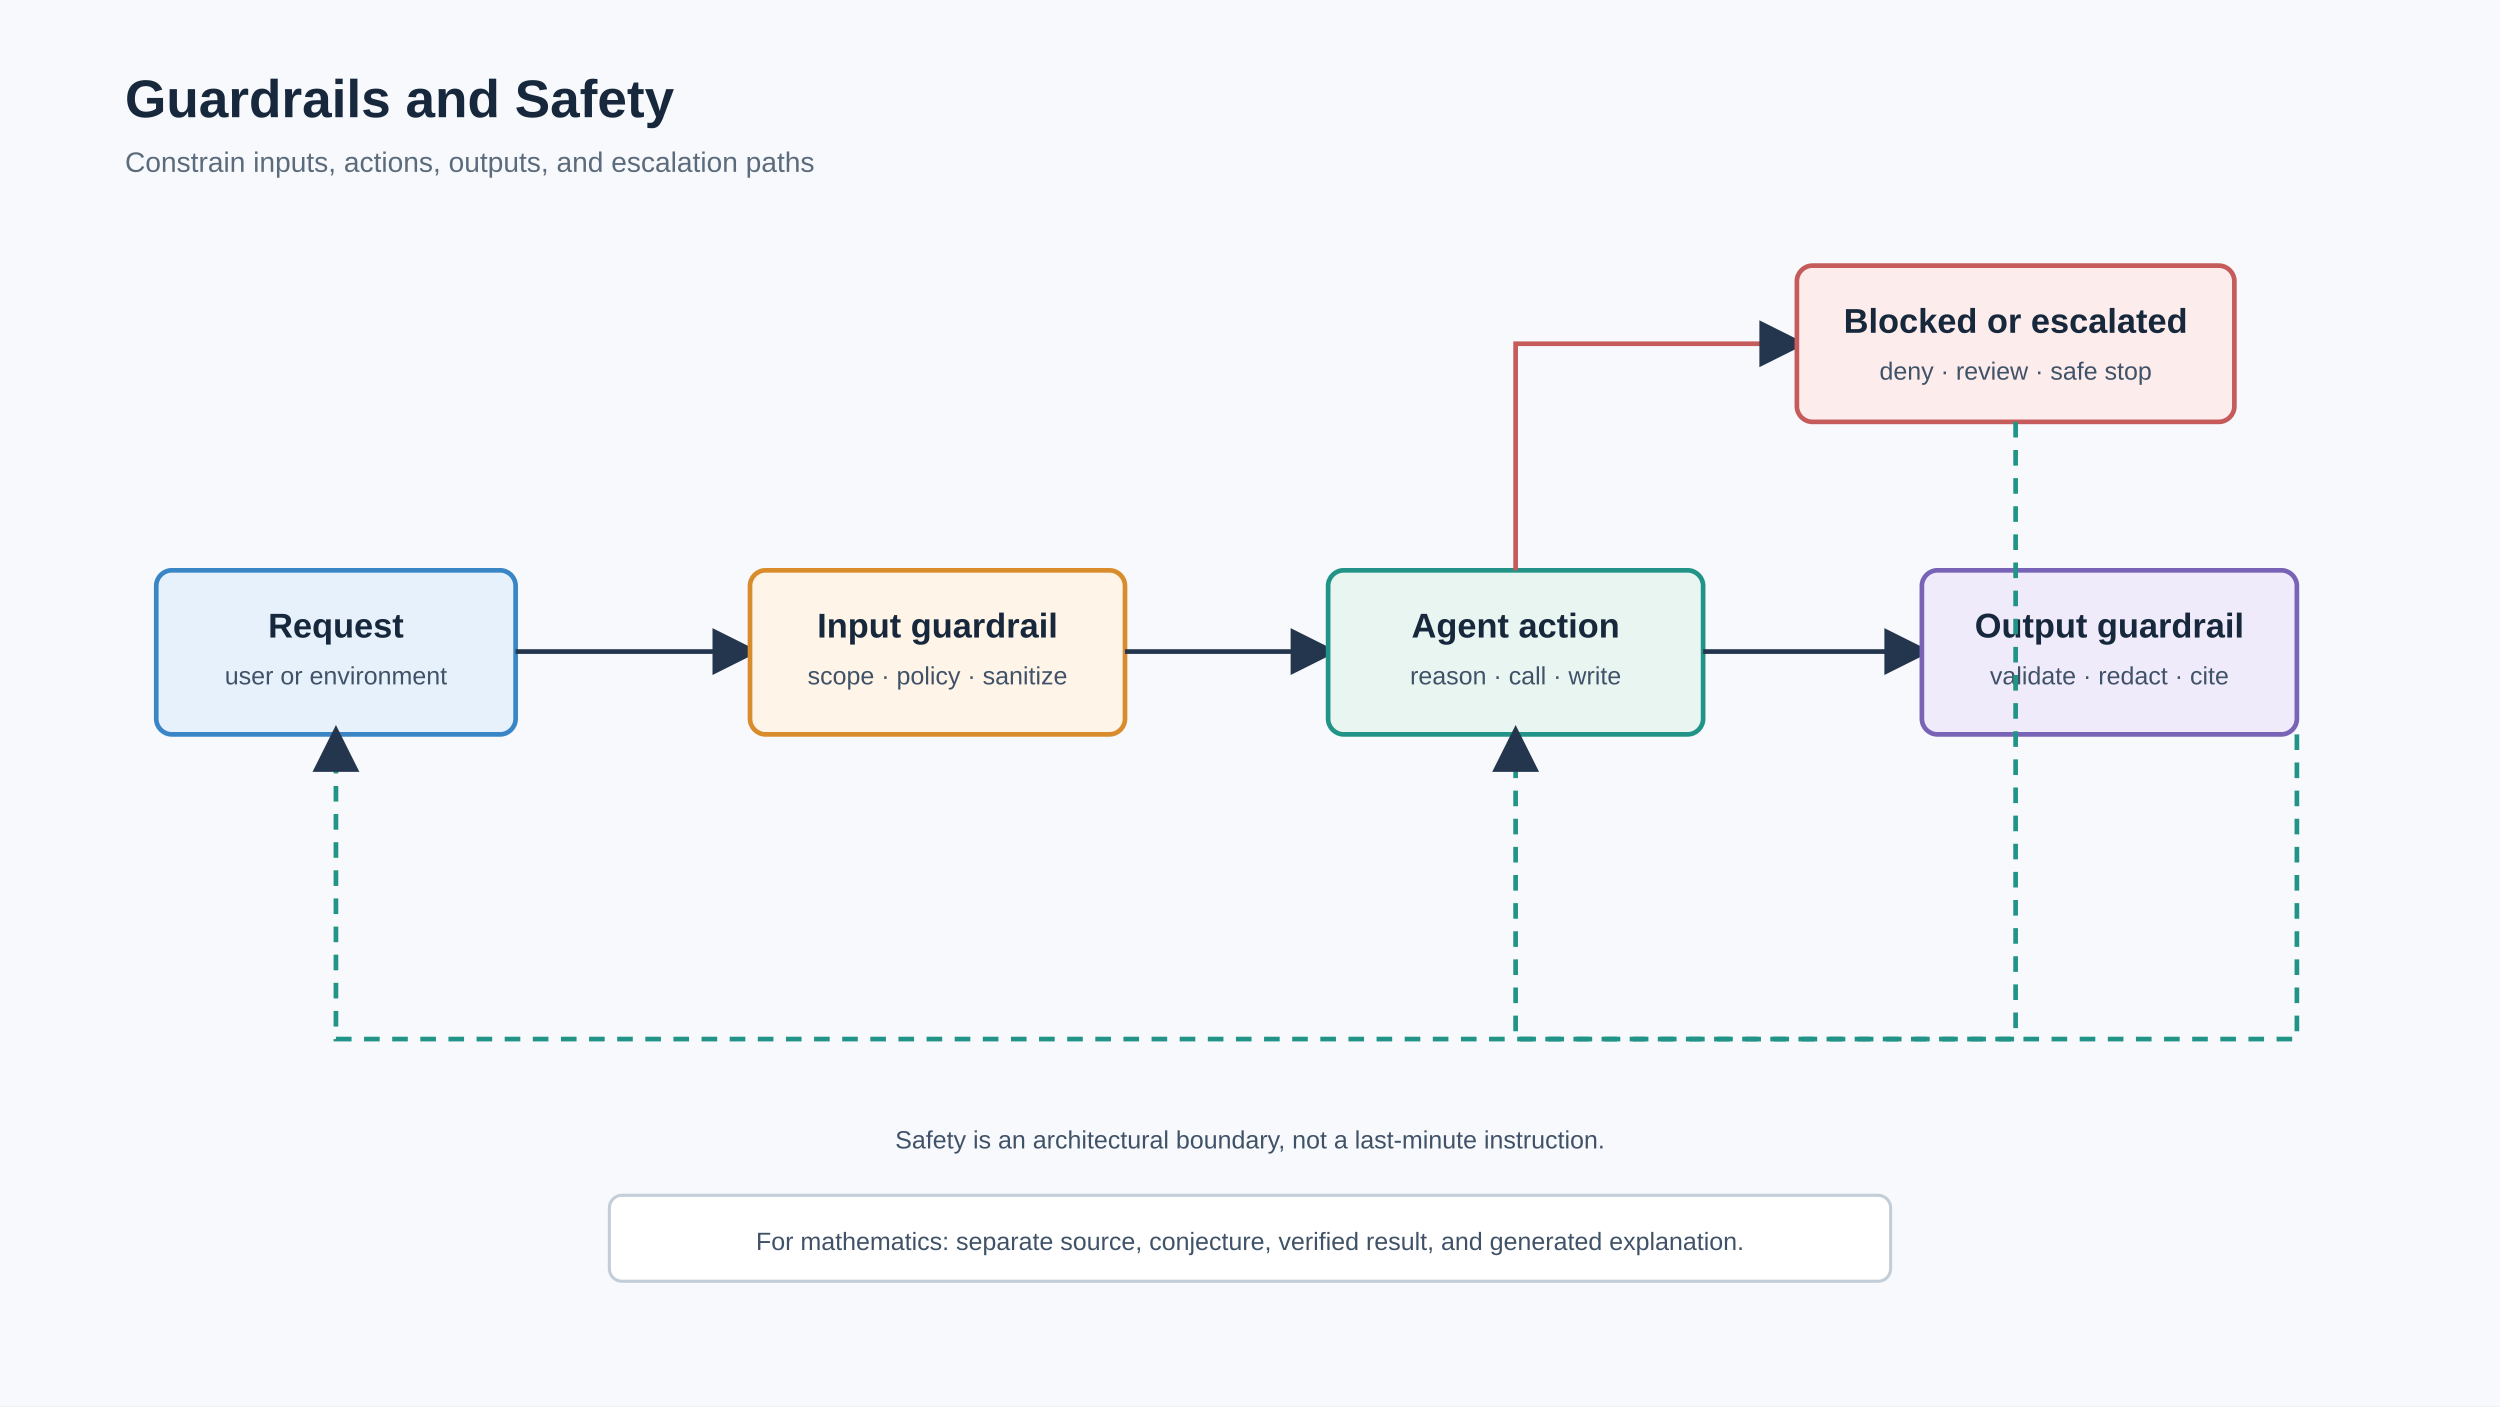
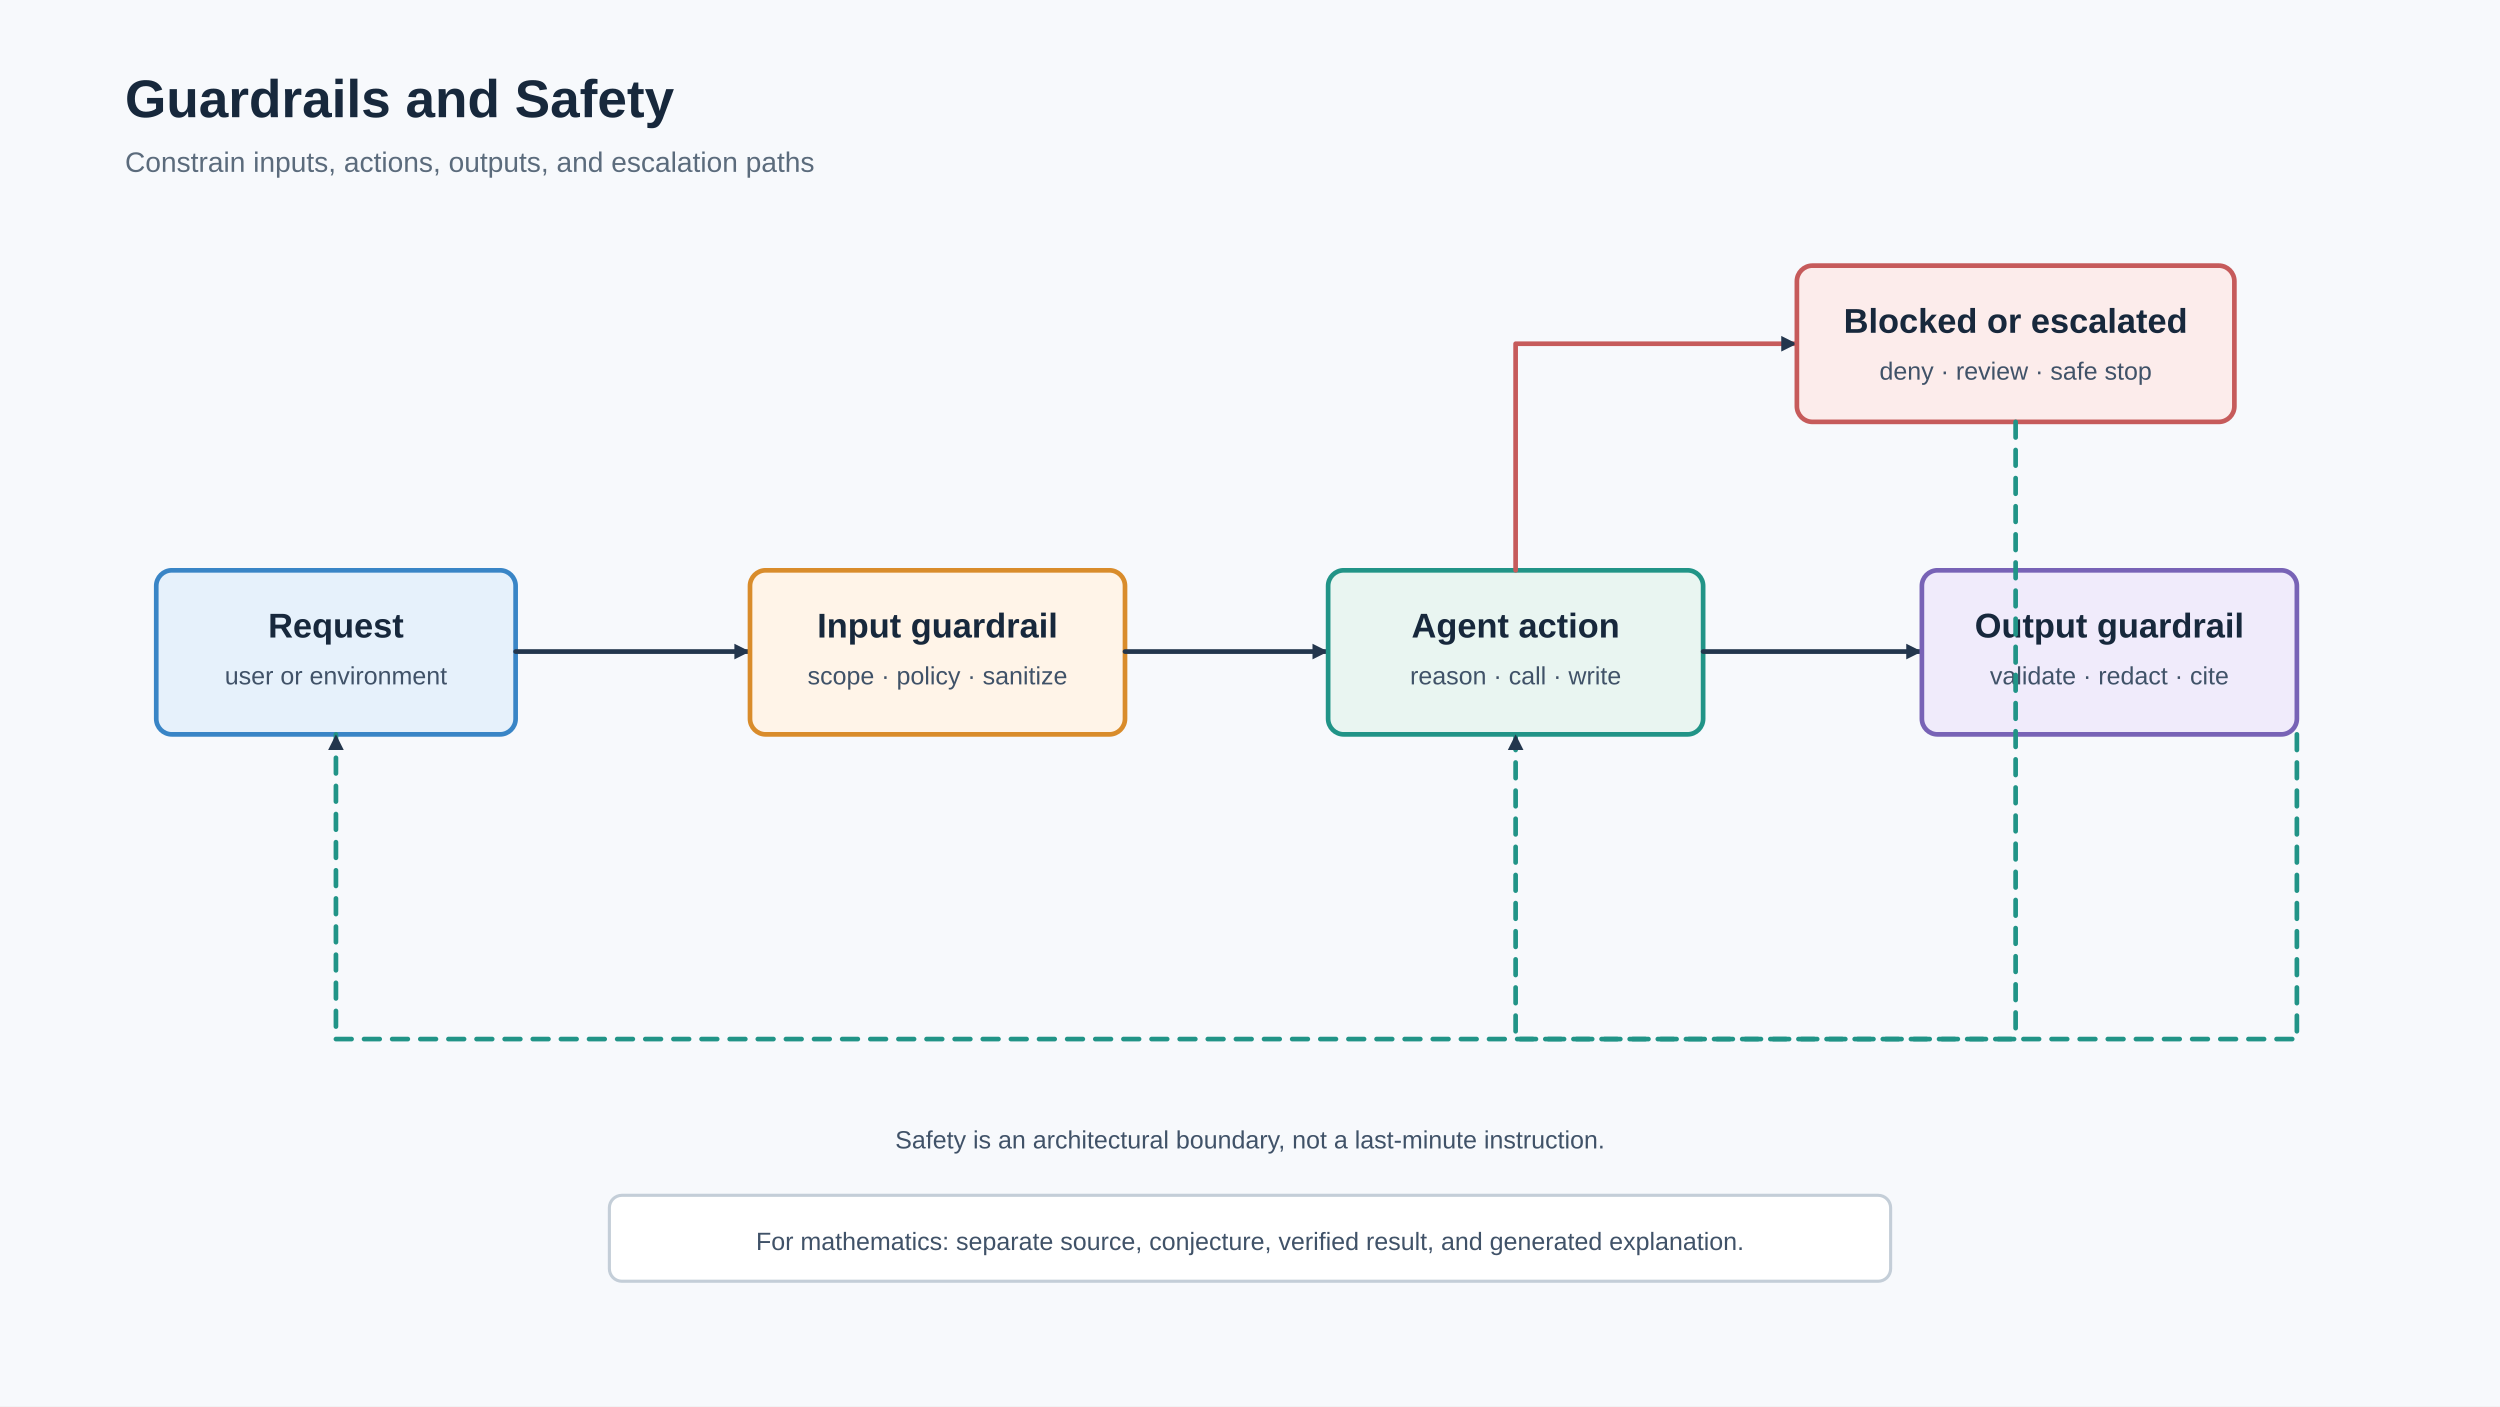
<svg xmlns="http://www.w3.org/2000/svg" width="1600" height="900" viewBox="0 0 1600 900">
  <defs>
-     <marker id="a" markerWidth="10" markerHeight="10" refX="8" refY="5" orient="auto">
+     <marker id="a" markerWidth="10" markerHeight="10" markerUnits="userSpaceOnUse" refX="10" refY="5" orient="auto">
      <path d="M0 0L10 5 0 10Z" fill="#23364d" />
    </marker>
-     <style>.t{font:700 34px Arial;fill:#17283c}.u{font:400 18px Arial;fill:#5b6b7c}.h{font:700 22px Arial;fill:#17283c}.s{font:400 16px Arial;fill:#405268}.b{stroke-width:3}.l{stroke:#23364d;stroke-width:3;fill:none;marker-end:url(#a)}.r{stroke:#c65b5b;stroke-width:3;fill:none;marker-end:url(#a)}.d{stroke:#219487;stroke-width:3;stroke-dasharray:10 8;fill:none;marker-end:url(#a)}</style>
+     <style>.t{font:700 34px Arial;fill:#17283c}.u{font:400 18px Arial;fill:#5b6b7c}.h{font:700 22px Arial;fill:#17283c}.s{font:400 16px Arial;fill:#405268}.b{stroke-width:3}.l{stroke:#23364d;stroke-width:3;fill:none;marker-end:url(#a);stroke-linecap:round;stroke-linejoin:round}.r{stroke:#c65b5b;stroke-width:3;fill:none;marker-end:url(#a);stroke-linecap:round;stroke-linejoin:round}.d{stroke:#219487;stroke-width:3;stroke-dasharray:10 8;fill:none;marker-end:url(#a);stroke-linecap:round;stroke-linejoin:round}</style>
  </defs>
  <rect width="1600" height="900" fill="#f7f9fc" />
  <text x="80" y="75" class="t">Guardrails and Safety</text>
  <text x="80" y="110" class="u">Constrain inputs, actions, outputs, and escalation paths</text>
  <rect x="100" y="365" width="230" height="105" rx="10" fill="#e6f1fb" stroke="#3985c6" class="b" />
  <text x="215" y="408" text-anchor="middle" class="h">Request</text>
  <text x="215" y="438" text-anchor="middle" class="s">user or environment</text>
  <path d="M330 417H480" class="l" />
  <rect x="480" y="365" width="240" height="105" rx="10" fill="#fff4e8" stroke="#d98c2b" class="b" />
  <text x="600" y="408" text-anchor="middle" class="h">Input guardrail</text>
  <text x="600" y="438" text-anchor="middle" class="s">scope · policy · sanitize</text>
  <path d="M720 417H850" class="l" />
  <rect x="850" y="365" width="240" height="105" rx="10" fill="#e9f5f1" stroke="#219487" class="b" />
  <text x="970" y="408" text-anchor="middle" class="h">Agent action</text>
  <text x="970" y="438" text-anchor="middle" class="s">reason · call · write</text>
  <path d="M1090 417H1230" class="l" />
  <rect x="1230" y="365" width="240" height="105" rx="10" fill="#f0ebfb" stroke="#7863b6" class="b" />
  <text x="1350" y="408" text-anchor="middle" class="h">Output guardrail</text>
  <text x="1350" y="438" text-anchor="middle" class="s">validate · redact · cite</text>
  <path d="M970 365V220H1150" class="r" />
  <rect x="1150" y="170" width="280" height="100" rx="10" fill="#fceceb" stroke="#c65b5b" class="b" />
  <text x="1290" y="213" text-anchor="middle" class="h">Blocked or escalated</text>
  <text x="1290" y="243" text-anchor="middle" class="s">deny · review · safe stop</text>
  <path d="M1290 270V665H970V470" class="d" />
  <path d="M1470 470V665H215V470" class="d" />
  <text x="800" y="735" text-anchor="middle" class="s">Safety is an architectural boundary, not a last-minute instruction.</text>
  <rect x="390" y="765" width="820" height="55" rx="8" fill="#fff" stroke="#c4ced8" stroke-width="2" />
  <text x="800" y="800" text-anchor="middle" class="s">For mathematics: separate source, conjecture, verified result, and generated explanation.</text>
</svg>
